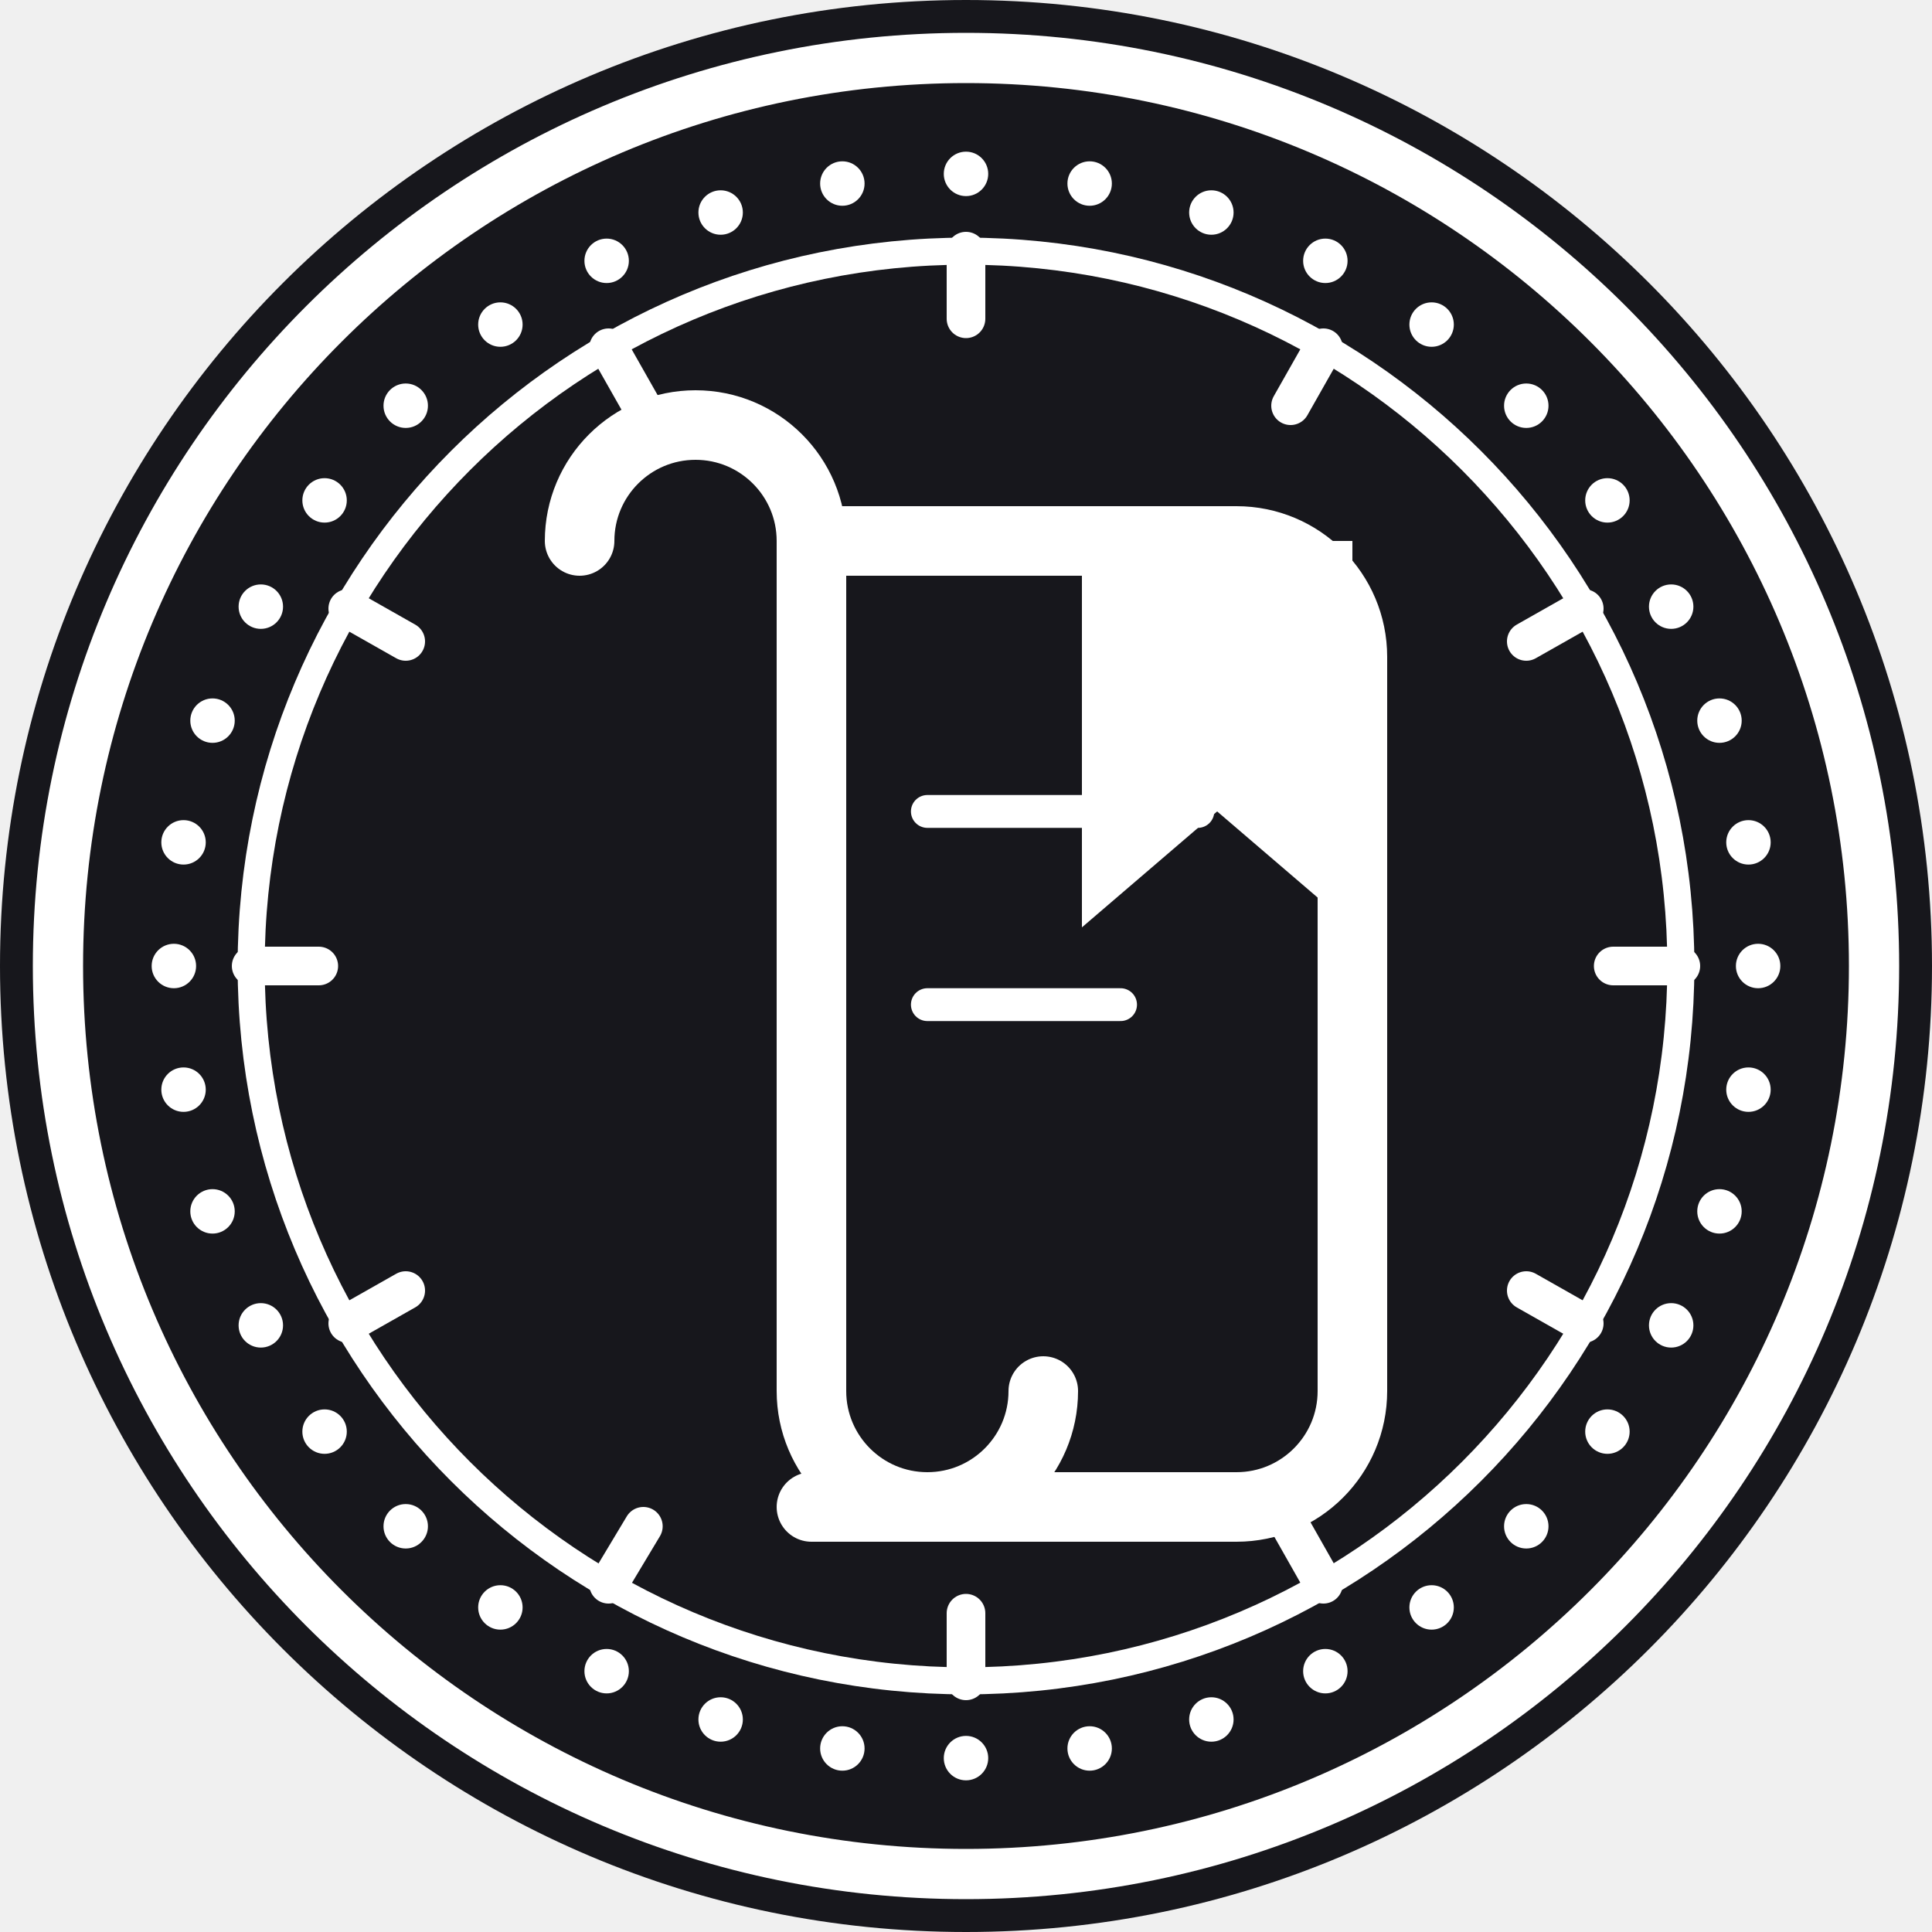
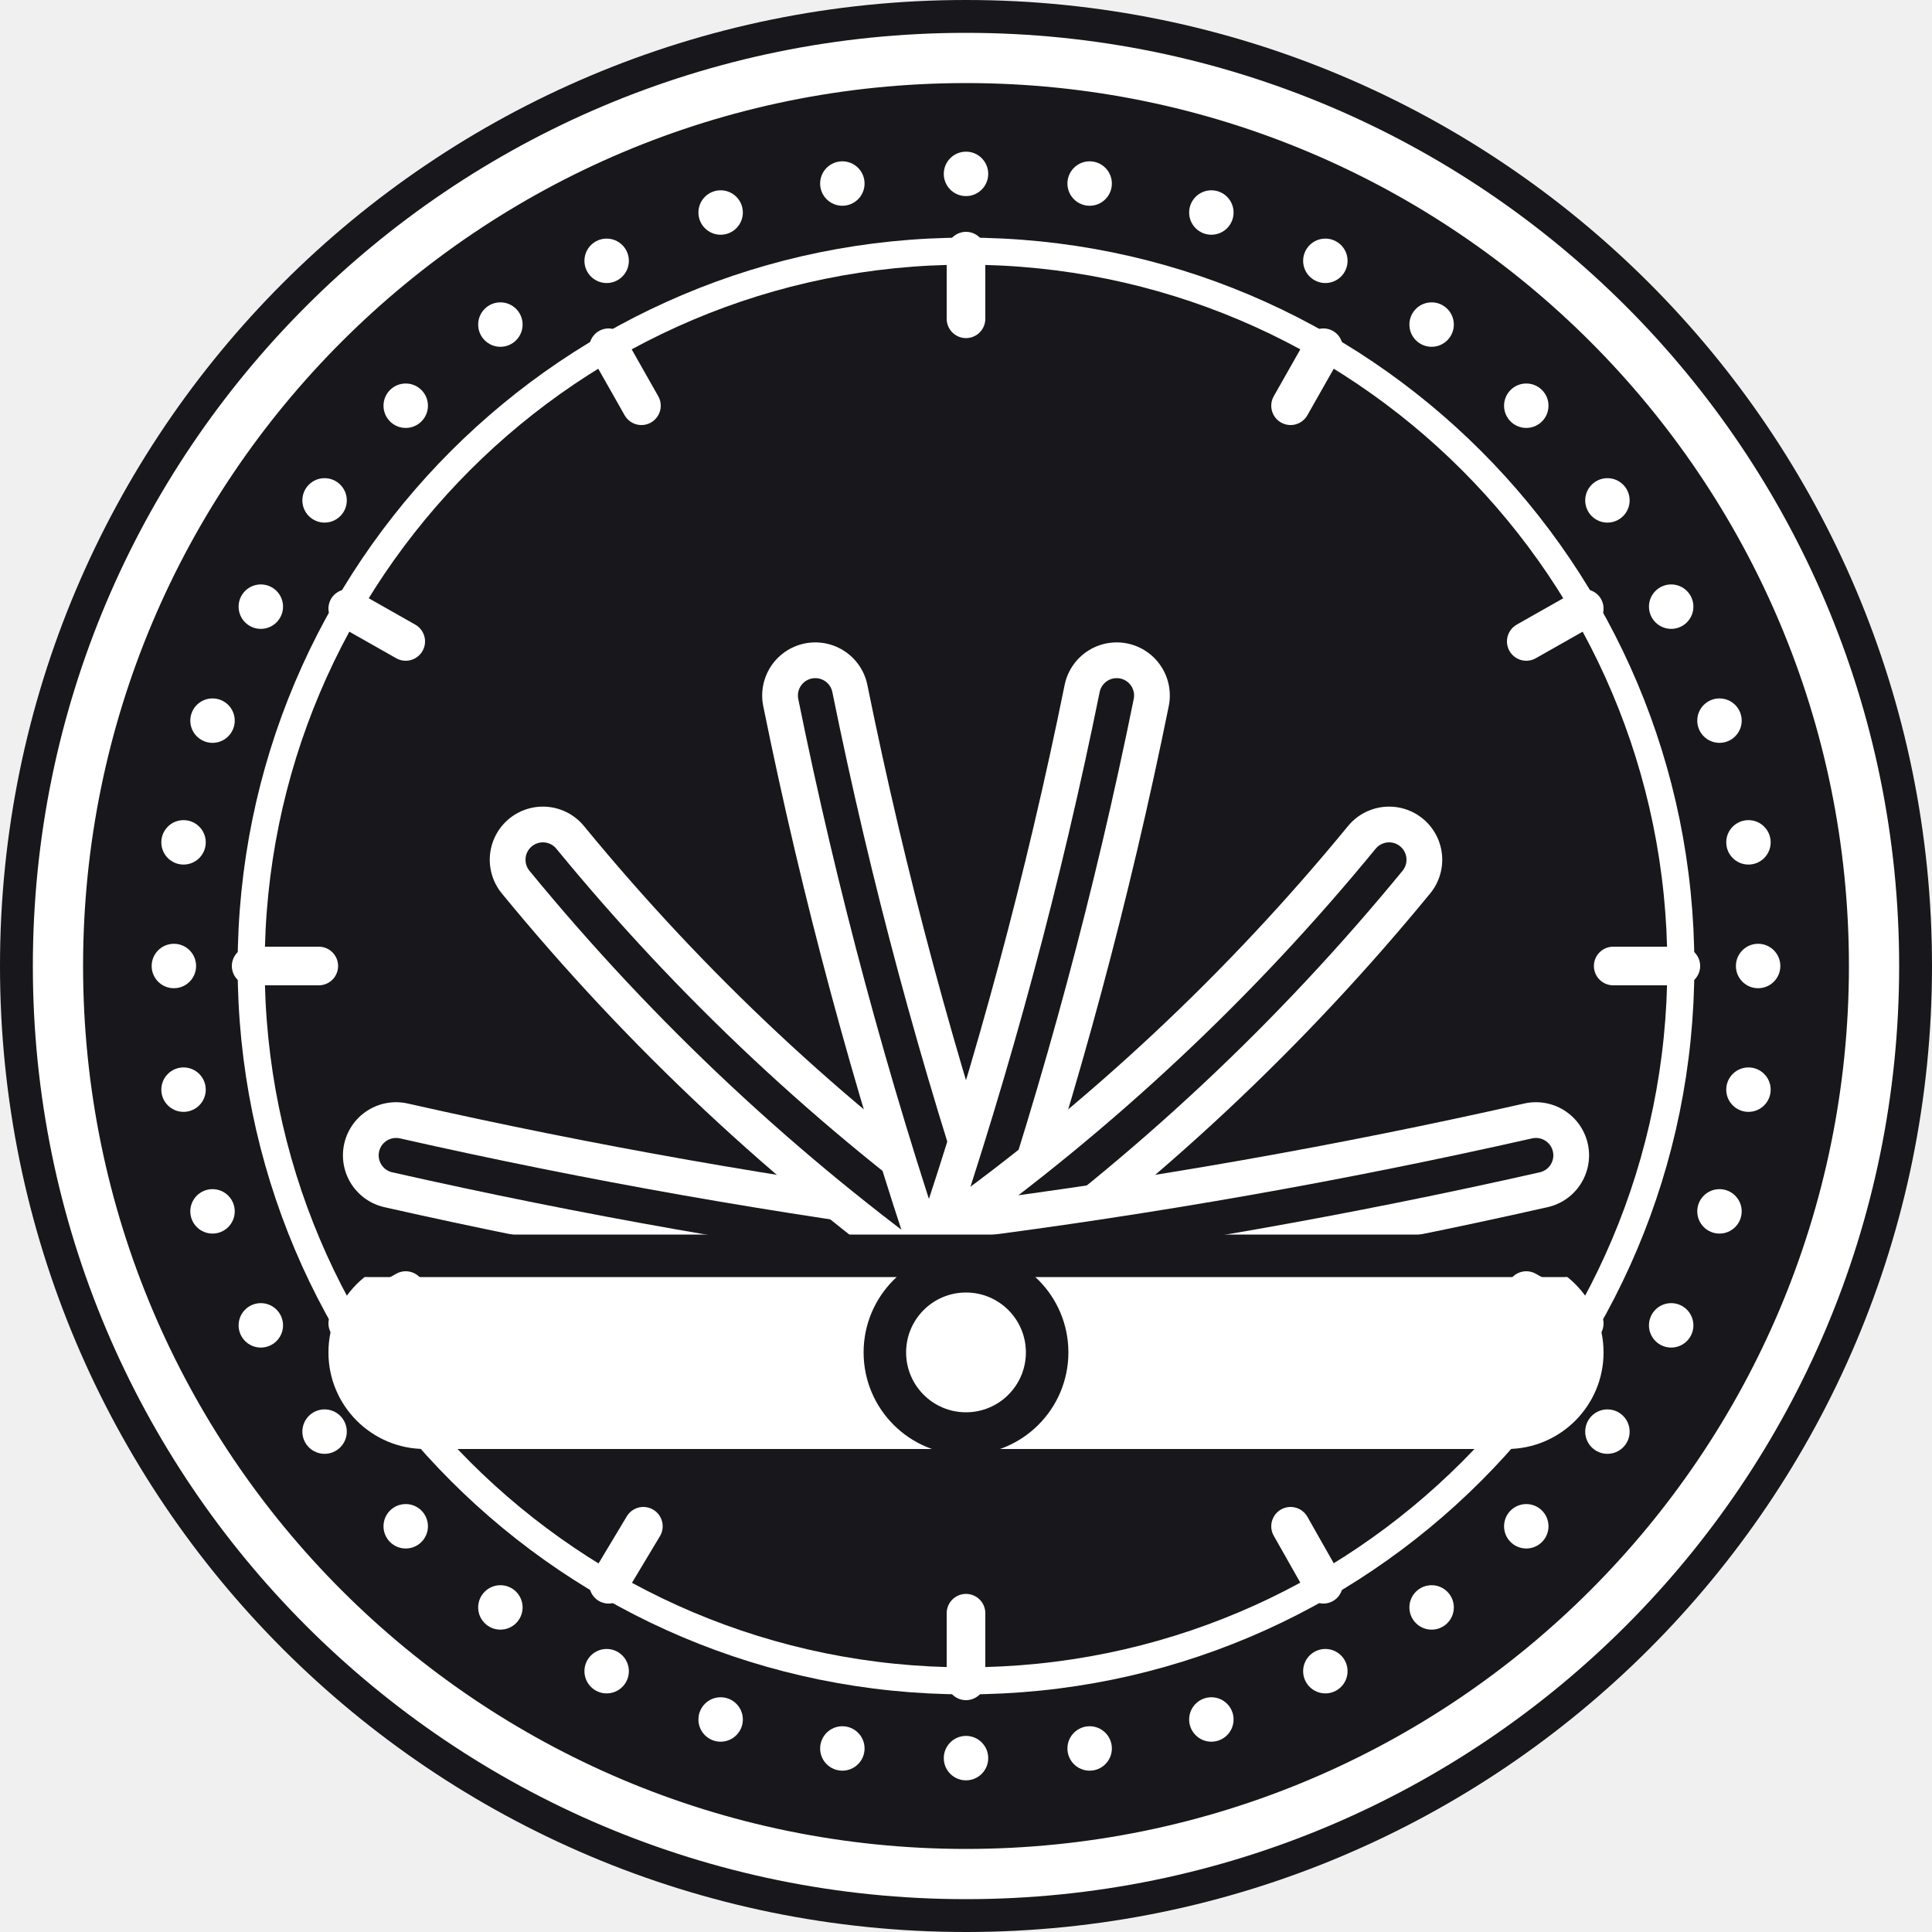
<svg xmlns="http://www.w3.org/2000/svg" viewBox="0 0 100 100" width="100" height="100">
  <circle cx="50" cy="50" r="50" fill="#17171c" />
  <circle cx="50" cy="50" r="47" fill="none" stroke="#fff" stroke-width="2.6" />
  <circle cx="91.0" cy="50.0" r="1.15" fill="#fff" />
  <circle cx="90.5" cy="56.4" r="1.15" fill="#fff" />
  <circle cx="89.0" cy="62.7" r="1.15" fill="#fff" />
  <circle cx="86.5" cy="68.6" r="1.15" fill="#fff" />
  <circle cx="83.2" cy="74.1" r="1.15" fill="#fff" />
  <circle cx="79.0" cy="79.0" r="1.15" fill="#fff" />
  <circle cx="74.1" cy="83.2" r="1.15" fill="#fff" />
  <circle cx="68.6" cy="86.5" r="1.15" fill="#fff" />
  <circle cx="62.7" cy="89.0" r="1.15" fill="#fff" />
  <circle cx="56.4" cy="90.5" r="1.15" fill="#fff" />
  <circle cx="50.0" cy="91.0" r="1.15" fill="#fff" />
  <circle cx="43.6" cy="90.5" r="1.15" fill="#fff" />
  <circle cx="37.3" cy="89.0" r="1.15" fill="#fff" />
  <circle cx="31.4" cy="86.5" r="1.15" fill="#fff" />
  <circle cx="25.9" cy="83.2" r="1.15" fill="#fff" />
  <circle cx="21.0" cy="79.0" r="1.15" fill="#fff" />
  <circle cx="16.8" cy="74.1" r="1.15" fill="#fff" />
  <circle cx="13.5" cy="68.6" r="1.15" fill="#fff" />
  <circle cx="11.0" cy="62.7" r="1.15" fill="#fff" />
  <circle cx="9.5" cy="56.4" r="1.15" fill="#fff" />
  <circle cx="9.0" cy="50.0" r="1.15" fill="#fff" />
  <circle cx="9.5" cy="43.6" r="1.15" fill="#fff" />
  <circle cx="11.0" cy="37.3" r="1.15" fill="#fff" />
  <circle cx="13.5" cy="31.4" r="1.15" fill="#fff" />
  <circle cx="16.8" cy="25.9" r="1.15" fill="#fff" />
  <circle cx="21.0" cy="21.0" r="1.15" fill="#fff" />
  <circle cx="25.9" cy="16.8" r="1.15" fill="#fff" />
  <circle cx="31.4" cy="13.5" r="1.15" fill="#fff" />
  <circle cx="37.3" cy="11.0" r="1.15" fill="#fff" />
  <circle cx="43.6" cy="9.5" r="1.15" fill="#fff" />
  <circle cx="50.0" cy="9.0" r="1.15" fill="#fff" />
  <circle cx="56.4" cy="9.5" r="1.15" fill="#fff" />
  <circle cx="62.7" cy="11.0" r="1.15" fill="#fff" />
  <circle cx="68.6" cy="13.5" r="1.15" fill="#fff" />
  <circle cx="74.1" cy="16.8" r="1.15" fill="#fff" />
  <circle cx="79.0" cy="21.0" r="1.15" fill="#fff" />
  <circle cx="83.2" cy="25.9" r="1.15" fill="#fff" />
  <circle cx="86.5" cy="31.4" r="1.15" fill="#fff" />
  <circle cx="89.0" cy="37.3" r="1.15" fill="#fff" />
  <circle cx="90.5" cy="43.6" r="1.15" fill="#fff" />
  <circle cx="50" cy="50" r="37" fill="none" stroke="#fff" stroke-width="1.4" />
-   <path d="M30 28 a6 6 0 0 1 12 0 V72 a6 6 0 0 0 12 0" fill="none" stroke="#fff" stroke-width="3.6" stroke-linecap="round" stroke-linejoin="round" />
-   <path d="M42 28 H64 a6 6 0 0 1 6 6 V72 a6 6 0 0 1 -6 6 H42" fill="none" stroke="#fff" stroke-width="3.6" stroke-linecap="round" stroke-linejoin="round" />
-   <path d="M42 28 H64 a6 6 0 0 1 6 6 V74 H46 a6 6 0 0 0 -4 -6 Z" fill="none" />
-   <line x1="48" y1="42" x2="62" y2="42" fill="none" stroke="#fff" stroke-width="1.7" stroke-linecap="round" stroke-linejoin="round" />
-   <line x1="48" y1="52" x2="58" y2="52" fill="none" stroke="#fff" stroke-width="1.7" stroke-linecap="round" stroke-linejoin="round" />
-   <polygon points="56,28 70,28 70,48 63,42 56,48" fill="#fff" />
-   <polygon points="63,42 70,48 70,28" fill="none" />
+   <path d="M50.0 65.0 Q35.1 63.1 20.5 59.8" fill="none" stroke="#fff" stroke-width="5.5" stroke-linecap="round" />
+   <path d="M50.0 65.0 Q35.1 63.1 20.5 59.8" fill="none" stroke="#17171c" stroke-width="1.8" stroke-linecap="round" stroke-linejoin="round" />
+   <path d="M50.0 65.0 Q37.7 56.2 28.1 44.5" fill="none" stroke="#fff" stroke-width="5.5" stroke-linecap="round" />
+   <path d="M50.0 65.0 Q37.7 56.2 28.1 44.5" fill="none" stroke="#17171c" stroke-width="1.8" stroke-linecap="round" stroke-linejoin="round" />
+   <path d="M50.0 65.0 Q45.2 50.8 42.2 36.0" fill="none" stroke="#fff" stroke-width="5.5" stroke-linecap="round" />
+   <path d="M50.0 65.0 Q45.2 50.8 42.2 36.0" fill="none" stroke="#17171c" stroke-width="1.8" stroke-linecap="round" stroke-linejoin="round" />
+   <path d="M50.0 65.0 Q54.8 50.8 57.8 36.0" fill="none" stroke="#fff" stroke-width="5.5" stroke-linecap="round" />
+   <path d="M50.0 65.0 Q54.8 50.8 57.8 36.0" fill="none" stroke="#17171c" stroke-width="1.8" stroke-linecap="round" stroke-linejoin="round" />
+   <path d="M50.0 65.0 Q62.3 56.2 71.9 44.5" fill="none" stroke="#fff" stroke-width="5.5" stroke-linecap="round" />
+   <path d="M50.0 65.0 Q62.3 56.2 71.9 44.5" fill="none" stroke="#17171c" stroke-width="1.8" stroke-linecap="round" stroke-linejoin="round" />
+   <path d="M50.0 65.0 Q64.9 63.1 79.5 59.8" fill="none" stroke="#fff" stroke-width="5.5" stroke-linecap="round" />
+   <path d="M50.0 65.0 Q64.9 63.1 79.5 59.8" fill="none" stroke="#17171c" stroke-width="1.8" stroke-linecap="round" stroke-linejoin="round" />
+   <rect x="17" y="65" width="66" height="10" rx="5" fill="#fff" />
+   <line x1="19" y1="65" x2="81" y2="65" stroke="#17171c" stroke-width="2.2" stroke-linecap="round" />
+   <circle cx="50" cy="70" r="4.2" fill="none" stroke="#17171c" stroke-width="2.2" />
  <g stroke="#fff" stroke-width="2.0" stroke-linecap="round">
    <line x1="83.5" y1="50.0" x2="87.0" y2="50.0" />
    <line x1="79.0" y1="66.8" x2="82.0" y2="68.5" />
    <line x1="66.8" y1="79.0" x2="68.5" y2="82.0" />
    <line x1="50.0" y1="83.5" x2="50.0" y2="87.0" />
    <line x1="33.3" y1="79.0" x2="31.5" y2="82.0" />
    <line x1="21.0" y1="66.8" x2="18.0" y2="68.5" />
    <line x1="16.5" y1="50.0" x2="13.0" y2="50.0" />
    <line x1="21.0" y1="33.2" x2="18.0" y2="31.5" />
    <line x1="33.2" y1="21.0" x2="31.5" y2="18.0" />
    <line x1="50.0" y1="16.5" x2="50.0" y2="13.0" />
    <line x1="66.8" y1="21.0" x2="68.5" y2="18.0" />
    <line x1="79.0" y1="33.2" x2="82.0" y2="31.5" />
  </g>
</svg>
